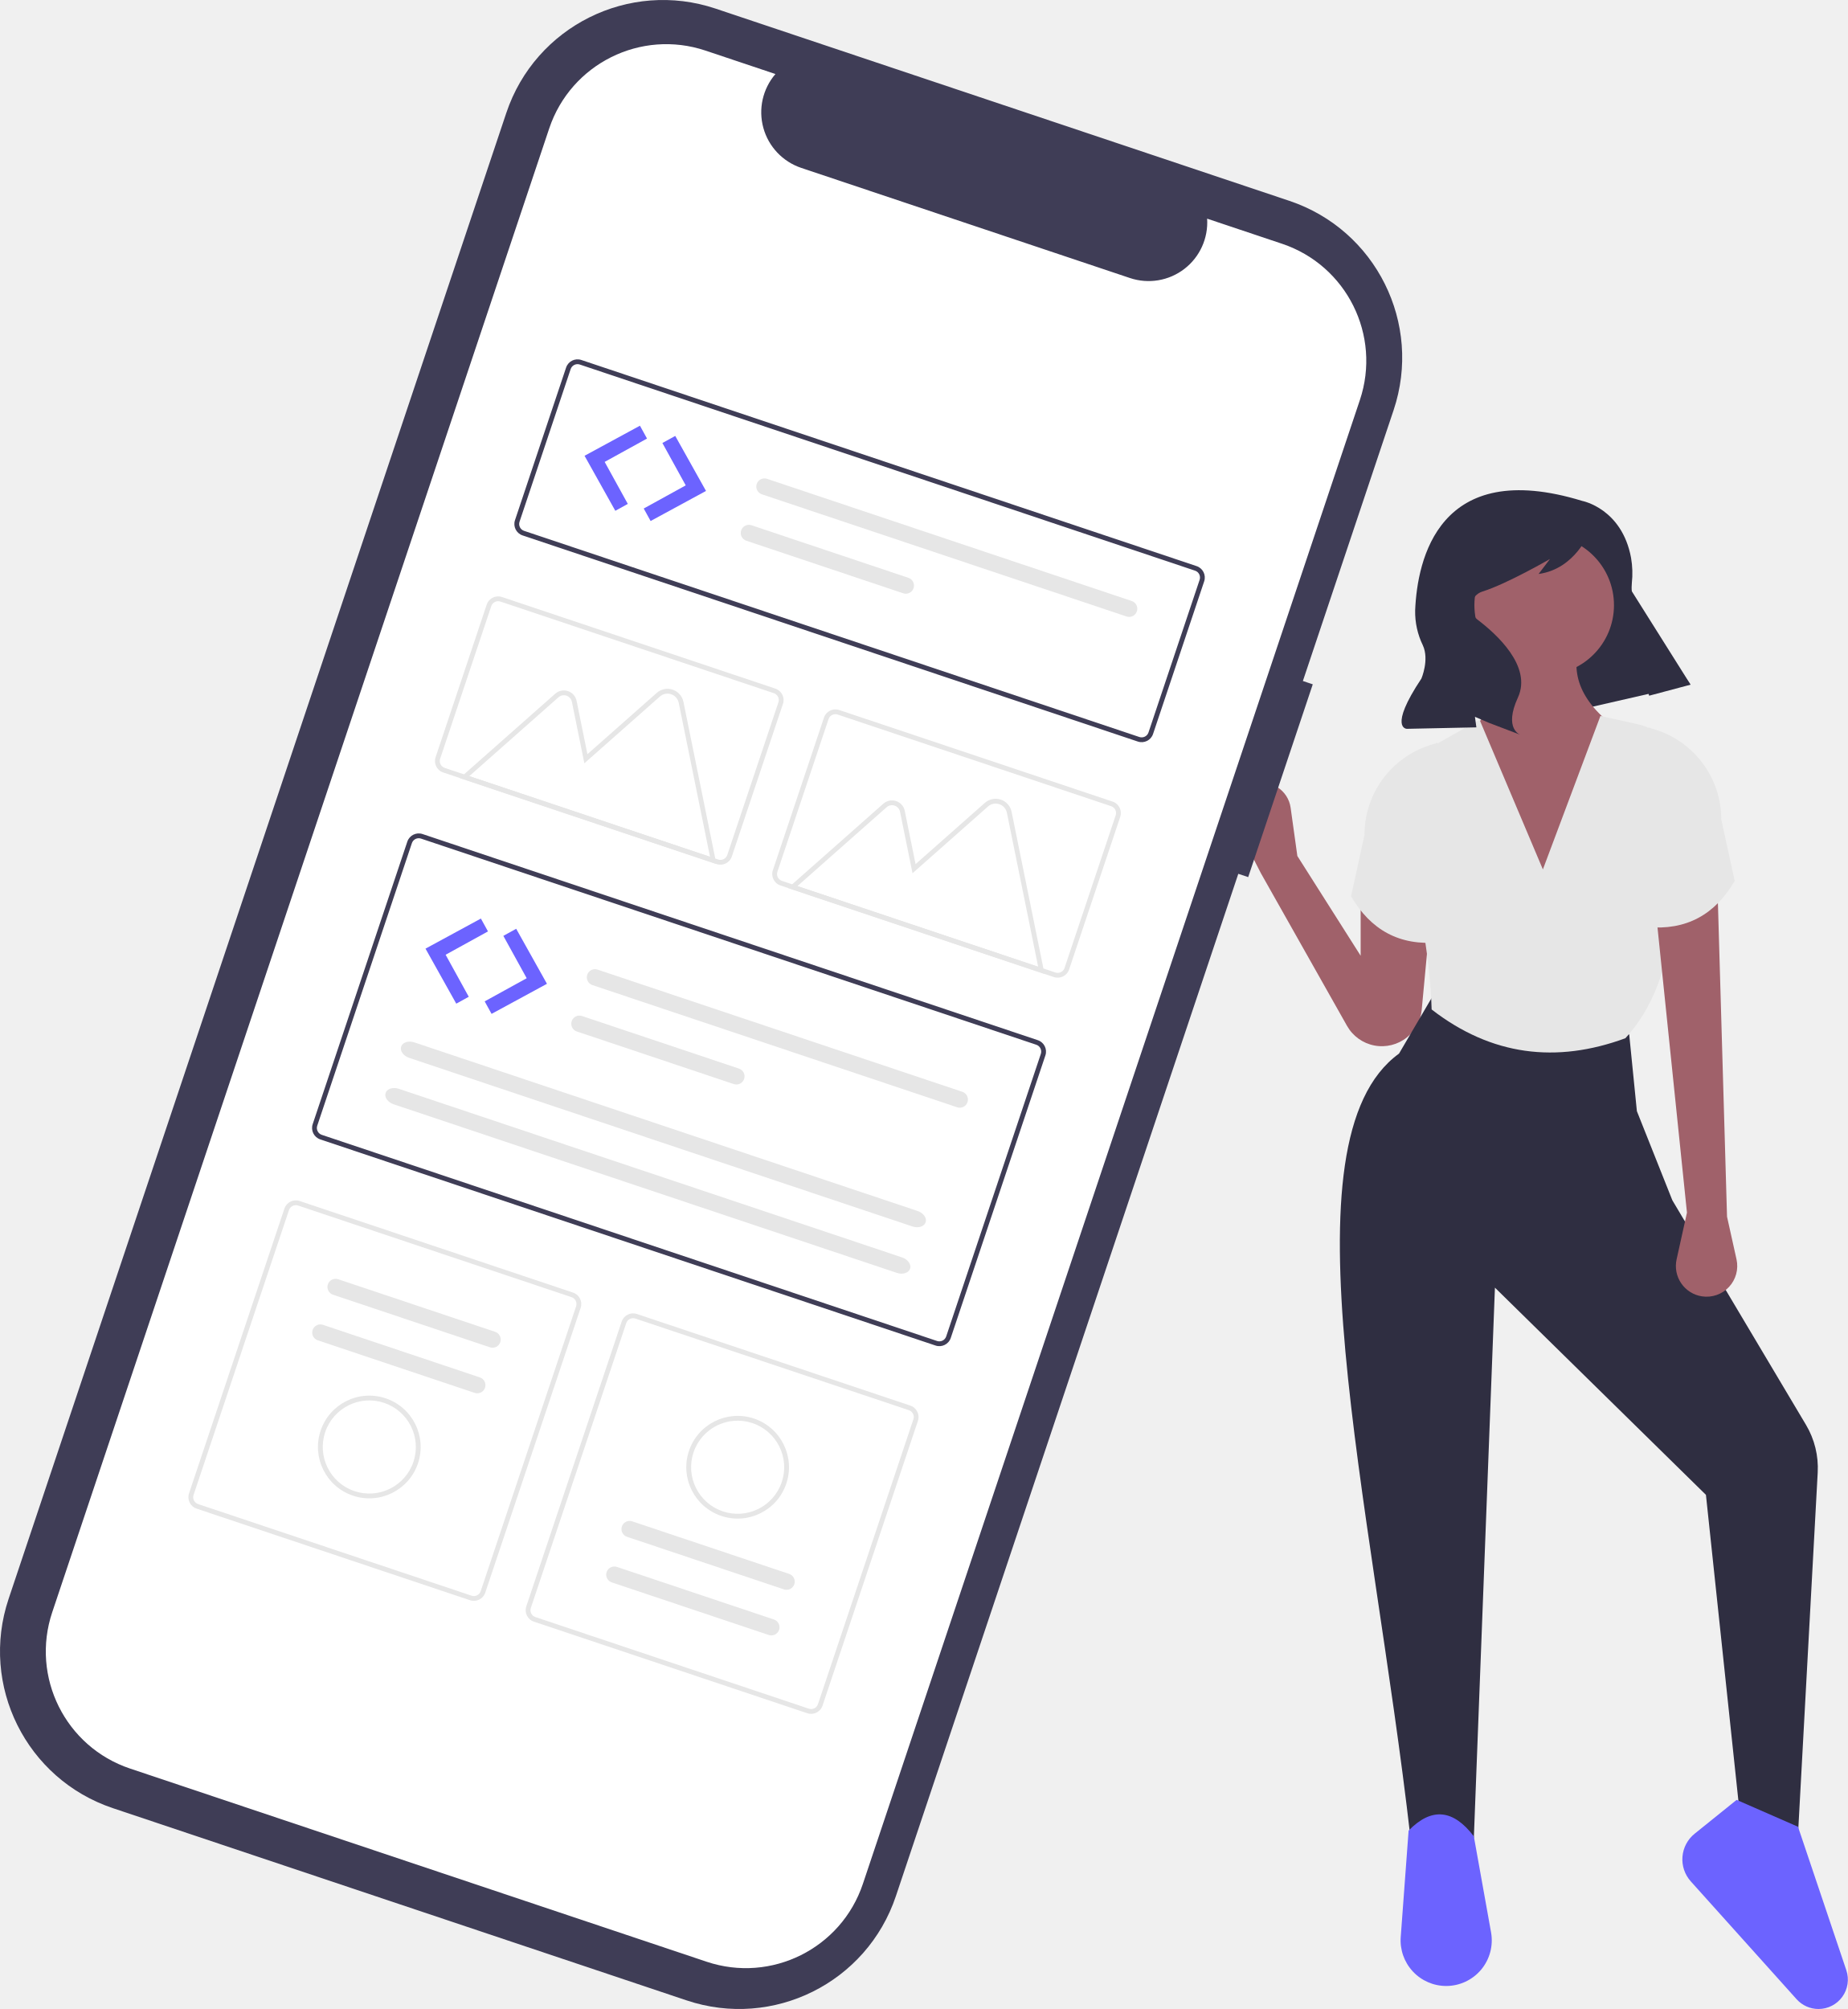
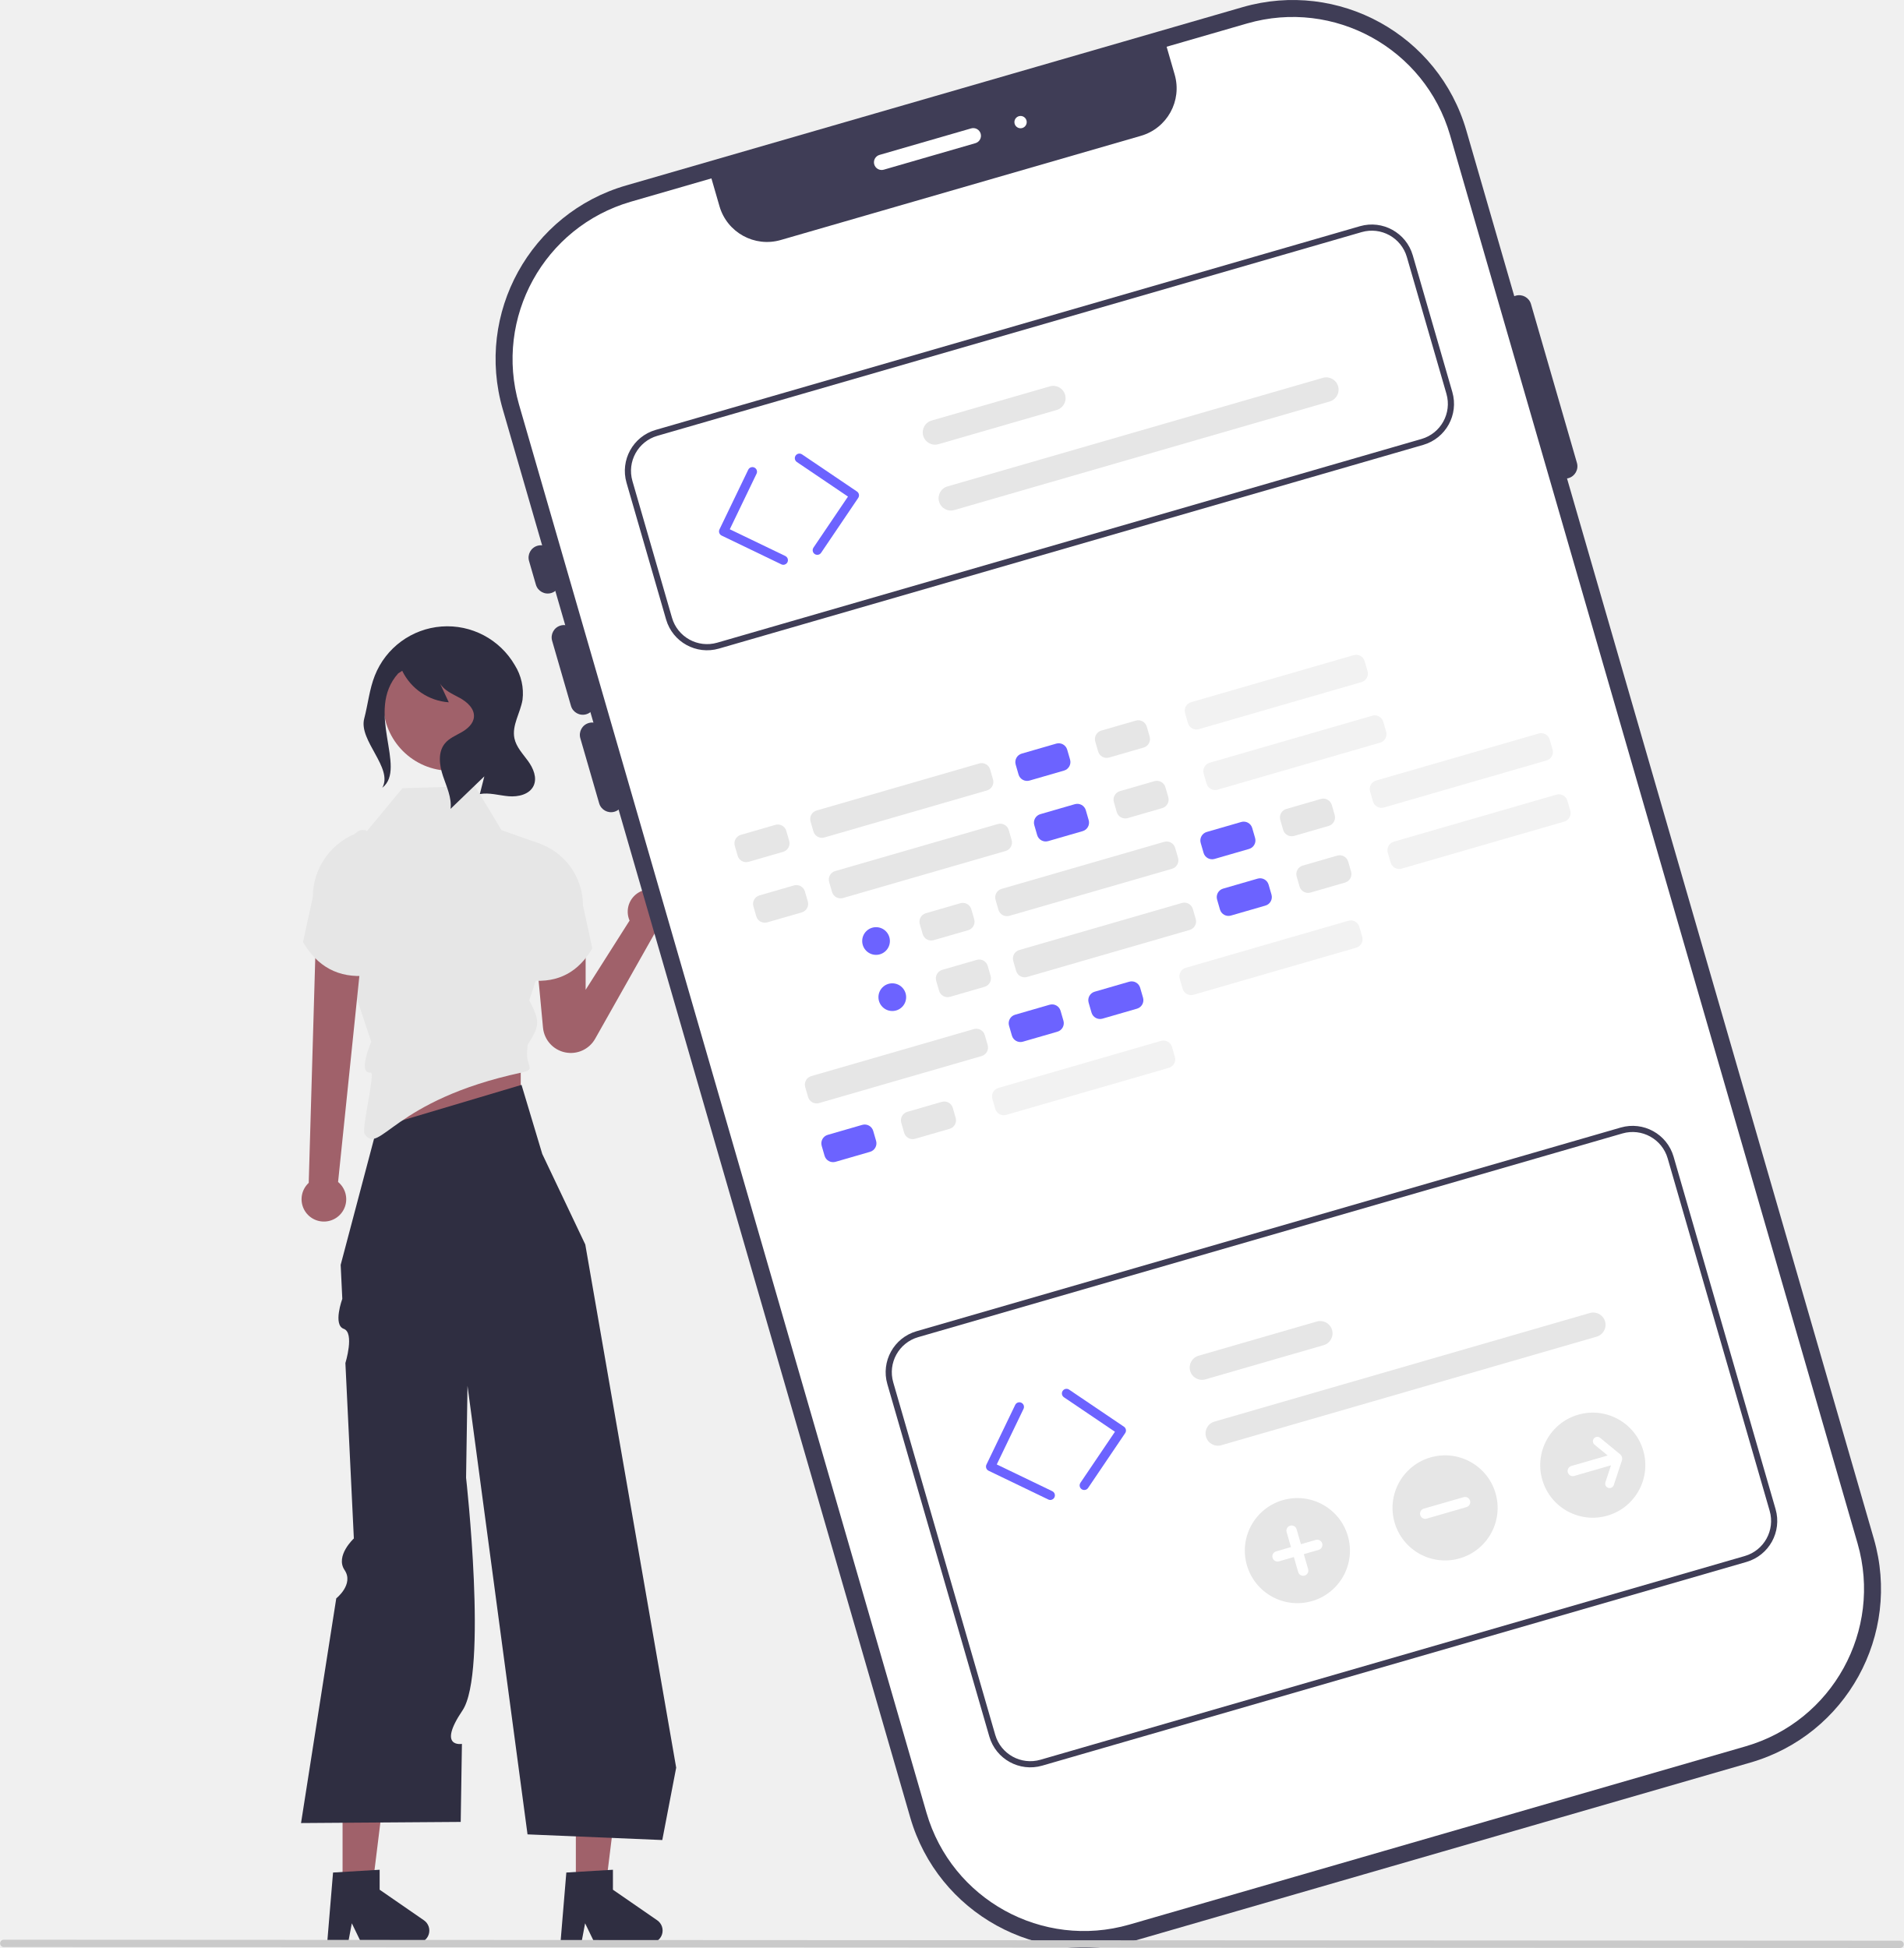
- <svg xmlns="http://www.w3.org/2000/svg" id="eaba0f5b-03a3-45f8-a356-9e2326be0440" data-name="Layer 1" width="708.735" height="770.409" viewBox="0 0 708.735 770.409">
-   <polygon points="648.308 262.418 579.683 278.122 550.687 223.436 609.367 200.526 648.308 262.418" fill="#2f2e41" />
-   <path d="M729.238,399.67l-9.499-18.546a11.11,11.11,0,0,1,6.469-15.636h0a11.11,11.11,0,0,1,14.424,9.036l2.585,18.525,24.278,38.256V408.498l27.221,2.943-3.81,40.645a15.343,15.343,0,0,1-5.635,10.504h0a15.343,15.343,0,0,1-23.002-4.395Z" transform="translate(-245.6327 -64.7956)" fill="#a0616a" />
-   <path d="M935.234,768.256l-21.335,1.471-13.978-131.69-80.927-79.456-8.093,211.146H786.623c-14.807-129.643-50.318-267.625-4.414-300.901l12.507-21.335,75.777,13.978,2.943,29.428,13.605,34.184,51.255,86.111a32.296,32.296,0,0,1,4.496,18.274Z" transform="translate(-245.6327 -64.7956)" fill="#2f2e41" />
-   <path d="M800.299,826.376h0a17.484,17.484,0,0,1-17.436-18.775l3.023-40.816c8.957-9.178,17.266-7.978,25.014,2.207l6.607,36.812A17.484,17.484,0,0,1,800.299,826.376Z" transform="translate(-245.6327 -64.7956)" fill="#6c63ff" />
-   <path d="M943.09,835.204h0a11.269,11.269,0,0,1-8.384-3.739l-40.594-45.201a12.631,12.631,0,0,1,1.474-18.277l16.106-12.974,23.542,10.3L953.769,820.338A11.269,11.269,0,0,1,943.09,835.204Z" transform="translate(-245.6327 -64.7956)" fill="#6c63ff" />
-   <circle cx="592.254" cy="232.065" r="26.766" fill="#a0616a" />
-   <path d="M853.204,411.073H819.361l-7.725-67.317c8.237-11.61,10.915-23.74,7.725-36.417h33.842c-5.218,11.385-4.322,22.784,9.196,34.21Z" transform="translate(-245.6327 -64.7956)" fill="#a0616a" />
-   <path d="M869.021,462.94c-26.512,9.729-51.368,6.722-74.306-11.036-.554-21.261-5.747-47.639-13.016-76.308a20.182,20.182,0,0,1,9.663-22.551l21.746-12.232L837.386,398.199l22.071-58.856,14.676,3.261a16.7,16.7,0,0,1,12.995,14.86C890.975,401.115,889.825,440.472,869.021,462.94Z" transform="translate(-245.6327 -64.7956)" fill="#e6e6e6" />
-   <path d="M797.658,426.155c-15.354,1.486-26.382-4.857-33.842-17.657l5.15-23.581a36.085,36.085,0,0,1,25.219-34.41l2.738-.865Z" transform="translate(-245.6327 -64.7956)" fill="#e6e6e6" />
-   <path d="M908.013,531.36l3.638,16.371a11.77,11.77,0,0,1-13.235,14.193h0a11.77,11.77,0,0,1-9.745-14.185l3.972-17.928-11.85-114.69,23.542-10.3Z" transform="translate(-245.6327 -64.7956)" fill="#a0616a" />
-   <path d="M877.114,420.27c15.354,1.486,26.382-4.857,33.842-17.657l-5.15-23.581a36.085,36.085,0,0,0-25.219-34.41l-2.738-.865Z" transform="translate(-245.6327 -64.7956)" fill="#e6e6e6" />
-   <path d="M852.487,256.89s15.202,2.86,18.718,21.82a34.807,34.807,0,0,1,.298,9.681c-.351,3.65.158,11.358,8.083,20.434a198.701,198.701,0,0,1,14.429,18.531h0l-15.885,4.229-7.097-26.319a134.635,134.635,0,0,0-15.732-36.159l-.146-.234s-5.276,14.097-19.417,16.03l4.36-5.741s-16.531,9.556-25.897,12.475a6.154,6.154,0,0,0-1.986,10.7q.1.078.203.157c6.889,5.232,20.942,17.717,15.39,29.794s.923,14.279.923,14.279l-11.939-4.542-5.464-2.34.552,4.04-26.676.559s-7.209-.044,5.596-19.286c0,0,3.09-7.215.553-12.727a29.279,29.279,0,0,1-2.957-13.416C789.201,279.456,797.373,239.99,852.487,256.89Z" transform="translate(-245.6327 -64.7956)" fill="#2f2e41" />
-   <path d="M749.127,327.216l-3.792-1.27,34.796-103.872a63.402,63.402,0,0,0-39.979-80.257l-0,0-0-0-220.067-73.72a63.402,63.402,0,0,0-80.257,39.979l-0.0 0L248.933,677.926a63.402,63.402,0,0,0,39.979,80.257h0l220.067,73.72a63.402,63.402,0,0,0,80.257-39.979l0-0L720.567,399.884l3.792,1.27Z" transform="translate(-245.6327 -64.7956)" fill="#3f3d56" />
-   <path d="M737.338,158.27l-28.726-9.623a22.495,22.495,0,0,1-29.592,22.77L552.946,129.184a22.495,22.495,0,0,1-9.905-36.001L516.211,84.195a47.348,47.348,0,0,0-59.935,29.856L265.662,683.065a47.348,47.348,0,0,0,29.856,59.935h0l221.127,74.075a47.348,47.348,0,0,0,59.935-29.856h0L767.194,218.205A47.348,47.348,0,0,0,737.338,158.27Z" transform="translate(-245.6327 -64.7956)" fill="#fff" />
-   <path d="M682.038,349.168,446.052,270.115a4.614,4.614,0,0,1-2.906-5.834l19.61-58.538a4.614,4.614,0,0,1,5.834-2.906l235.986,79.053a4.614,4.614,0,0,1,2.906,5.834l-19.61,58.538A4.614,4.614,0,0,1,682.038,349.168ZM468.004,204.585a2.768,2.768,0,0,0-3.5,1.744l-19.61,58.538a2.768,2.768,0,0,0,1.744,3.5l235.985,79.053a2.768,2.768,0,0,0,3.5-1.744l19.61-58.538a2.768,2.768,0,0,0-1.744-3.5Z" transform="translate(-245.6327 -64.7956)" fill="#3f3d56" />
-   <path d="M604.449,580.783,368.464,501.73a4.614,4.614,0,0,1-2.906-5.834l36.298-108.357a4.614,4.614,0,0,1,5.834-2.906l235.985,79.053a4.614,4.614,0,0,1,2.906,5.834l-36.298,108.357A4.614,4.614,0,0,1,604.449,580.783ZM407.104,386.381a2.768,2.768,0,0,0-3.5,1.744l-36.298,108.357a2.768,2.768,0,0,0,1.744,3.5l235.985,79.053a2.768,2.768,0,0,0,3.5-1.744l36.298-108.357a2.768,2.768,0,0,0-1.744-3.5Z" transform="translate(-245.6327 -64.7956)" fill="#3f3d56" />
-   <path d="M649.84,439.48,544.957,404.346a4.614,4.614,0,0,1-2.906-5.834l19.61-58.538a4.614,4.614,0,0,1,5.834-2.906l104.883,35.135a4.614,4.614,0,0,1,2.906,5.834l-19.61,58.538A4.614,4.614,0,0,1,649.84,439.48ZM566.909,338.816a2.768,2.768,0,0,0-3.5,1.744L543.799,399.097a2.768,2.768,0,0,0,1.744,3.5l104.883,35.135a2.768,2.768,0,0,0,3.5-1.744l19.61-58.538a2.768,2.768,0,0,0-1.744-3.5Z" transform="translate(-245.6327 -64.7956)" fill="#e6e6e6" />
-   <path d="M425.915,678.456,321.032,643.321a4.614,4.614,0,0,1-2.906-5.834l36.591-109.231a4.614,4.614,0,0,1,5.834-2.906L465.434,560.485a4.614,4.614,0,0,1,2.906,5.834L431.749,675.55A4.614,4.614,0,0,1,425.915,678.456ZM359.966,527.098a2.768,2.768,0,0,0-3.5,1.744l-36.591,109.231a2.768,2.768,0,0,0,1.744,3.5l104.883,35.135a2.768,2.768,0,0,0,3.5-1.744l36.591-109.231a2.768,2.768,0,0,0-1.744-3.5Z" transform="translate(-245.6327 -64.7956)" fill="#e6e6e6" />
-   <path d="M555.27,721.788,450.387,686.654a4.614,4.614,0,0,1-2.906-5.834l36.591-109.231a4.614,4.614,0,0,1,5.834-2.906l104.883,35.135a4.614,4.614,0,0,1,2.906,5.834L561.104,718.882A4.614,4.614,0,0,1,555.27,721.788ZM489.321,570.431a2.768,2.768,0,0,0-3.5,1.744l-36.591,109.231a2.768,2.768,0,0,0,1.744,3.5l104.883,35.135a2.768,2.768,0,0,0,3.5-1.744l36.591-109.231a2.768,2.768,0,0,0-1.744-3.5Z" transform="translate(-245.6327 -64.7956)" fill="#e6e6e6" />
-   <path d="M474.839,436.621a3.129,3.129,0,1,0-2.023,5.922l.036.012,139.869,46.854a3.129,3.129,0,1,0,2.02-5.923l-.032-.011Z" transform="translate(-245.6327 -64.7956)" fill="#e6e6e6" />
-   <path d="M468.876,454.422a3.129,3.129,0,1,0-2.023,5.922l.036.012L527.074,480.517a3.129,3.129,0,0,0,1.988-5.934Z" transform="translate(-245.6327 -64.7956)" fill="#e6e6e6" />
-   <path d="M404.575,464.535c-2.257-.756-4.539-.04-5.087,1.596s.843,3.582,3.1,4.338l192.976,64.645c2.257.756,4.539.04,5.087-1.596s-.843-3.582-3.1-4.338Z" transform="translate(-245.6327 -64.7956)" fill="#e6e6e6" />
-   <path d="M398.612,482.336c-2.257-.756-4.539-.04-5.087,1.596s.843,3.582,3.1,4.338L589.6,552.915c2.257.756,4.539.04,5.087-1.596s-.843-3.582-3.1-4.338Z" transform="translate(-245.6327 -64.7956)" fill="#e6e6e6" />
-   <path d="M539.829,248.418a3.129,3.129,0,0,0-2,5.93l.012.004,139.869,46.854a3.129,3.129,0,0,0,1.988-5.934Z" transform="translate(-245.6327 -64.7956)" fill="#e6e6e6" />
-   <path d="M533.866,266.22a3.129,3.129,0,1,0-2,5.93l.012.004L592.064,292.315a3.129,3.129,0,0,0,1.988-5.934Z" transform="translate(-245.6327 -64.7956)" fill="#e6e6e6" />
-   <path d="M520.389,396.127l-98.389-32.959,36.589-32.349a4.986,4.986,0,0,1,8.19,2.743l4.152,20.446,26.577-23.496a6.243,6.243,0,0,1,10.253,3.435Zm-94.776-33.693,92.334,30.931-11.993-59.051a4.399,4.399,0,0,0-7.225-2.42l-28.969,25.611-4.788-23.575a3.142,3.142,0,0,0-5.161-1.729Z" transform="translate(-245.6327 -64.7956)" fill="#e6e6e6" />
-   <path d="M646.247,438.289l-98.389-32.959,36.589-32.349a4.986,4.986,0,0,1,8.19,2.743l4.152,20.446,26.577-23.496a6.243,6.243,0,0,1,10.253,3.435Zm-94.776-33.693,92.334,30.931-11.993-59.051a4.399,4.399,0,0,0-7.225-2.42L595.618,399.666l-4.788-23.575a3.142,3.142,0,0,0-5.161-1.729Z" transform="translate(-245.6327 -64.7956)" fill="#e6e6e6" />
-   <path d="M520.485,396.148,415.602,361.013a4.614,4.614,0,0,1-2.906-5.834l19.61-58.538a4.614,4.614,0,0,1,5.834-2.906l104.883,35.135a4.614,4.614,0,0,1,2.906,5.834l-19.61,58.538A4.614,4.614,0,0,1,520.485,396.148ZM437.554,295.483a2.768,2.768,0,0,0-3.5,1.744l-19.61,58.538a2.768,2.768,0,0,0,1.744,3.5l104.883,35.135a2.768,2.768,0,0,0,3.5-1.744l19.61-58.538a2.768,2.768,0,0,0-1.744-3.5Z" transform="translate(-245.6327 -64.7956)" fill="#e6e6e6" />
-   <path d="M375.354,555.362a3.129,3.129,0,0,0-2.018,5.924l.031.01,60.186,20.162a3.129,3.129,0,1,0,1.988-5.934Z" transform="translate(-245.6327 -64.7956)" fill="#e6e6e6" />
-   <path d="M369.498,572.842a3.129,3.129,0,0,0-1.988,5.934l60.186,20.162a3.129,3.129,0,0,0,1.988-5.934Z" transform="translate(-245.6327 -64.7956)" fill="#e6e6e6" />
-   <path d="M381.02,638.363A19.695,19.695,0,1,1,405.951,625.944h0A19.718,19.718,0,0,1,381.02,638.363Zm11.926-35.603a17.852,17.852,0,1,0,11.257,22.598h0a17.873,17.873,0,0,0-11.257-22.598Z" transform="translate(-245.6327 -64.7956)" fill="#e6e6e6" />
-   <path d="M540.467,691.776a3.129,3.129,0,1,0,2.018-5.924l-.031-.01L482.269,665.681a3.129,3.129,0,0,0-2.018,5.924l.031.01Z" transform="translate(-245.6327 -64.7956)" fill="#e6e6e6" />
-   <path d="M546.323,674.296a3.129,3.129,0,1,0,1.988-5.934l-60.186-20.162a3.129,3.129,0,0,0-2.018,5.924l.031.01Z" transform="translate(-245.6327 -64.7956)" fill="#e6e6e6" />
-   <path d="M534.801,608.775a19.695,19.695,0,1,1-24.931,12.419h0A19.718,19.718,0,0,1,534.801,608.775ZM522.875,644.378a17.852,17.852,0,1,0-11.257-22.598h0A17.873,17.873,0,0,0,522.875,644.378Z" transform="translate(-245.6327 -64.7956)" fill="#e6e6e6" />
-   <path id="e72023ff-0082-4fca-8d72-e00ad2ae90fe" data-name="Path 37" d="M491.074,228.044l-21.246,11.533,11.8,21.099,4.794-2.641-8.877-16.112,16.245-8.951Z" transform="translate(-245.6327 -64.7956)" fill="#6c63ff" />
-   <path id="b083f72c-d34c-4f98-b37f-92bc69d235e2" data-name="Path 38" d="M504.612,231.963l11.799,21.099-21.245,11.533-2.641-4.794,16.112-8.878-8.952-16.246Z" transform="translate(-245.6327 -64.7956)" fill="#6c63ff" />
-   <path id="ba479c6e-ee66-4ff8-ba8d-25a42d4df816" data-name="Path 37" d="M430.074,417.044l-21.246,11.533,11.8,21.099,4.794-2.641-8.877-16.112,16.245-8.951Z" transform="translate(-245.6327 -64.7956)" fill="#6c63ff" />
-   <path id="a30ddd6a-0b21-4fb7-ac0e-8428853b1754" data-name="Path 38" d="M443.612,420.963l11.799,21.099-21.245,11.533-2.641-4.794,16.112-8.878-8.952-16.246Z" transform="translate(-245.6327 -64.7956)" fill="#6c63ff" />
+ <svg xmlns="http://www.w3.org/2000/svg" id="a15716ce-c031-462d-8779-612459595eae" data-name="Layer 1" width="618.726" height="633.214" viewBox="0 0 618.726 633.214">
+   <polygon points="111.33 615.176 120.809 615.176 125.32 578.614 111.33 578.614 111.33 615.176" fill="#a0616a" />
+   <path d="M398.873,742.076l15.144-.904v6.488l14.398,9.944a4.053,4.053,0,0,1-2.303,7.388h-18.029l-3.108-6.418-1.213,6.418h-6.798Z" transform="translate(-290.6368 -133.393)" fill="#2f2e41" />
+   <polygon points="187.143 615.176 196.622 615.176 201.134 578.614 187.143 578.614 187.143 615.176" fill="#a0616a" />
+   <path d="M474.687,742.076l15.144-.904v6.488l14.398,9.944a4.053,4.053,0,0,1-2.303,7.388h-18.029l-3.108-6.418-1.213,6.418h-6.798Z" transform="translate(-290.6368 -133.393)" fill="#2f2e41" />
+   <polygon points="118.834 391.865 169.231 393.128 169.231 338.66 127.834 338.865 118.834 391.865" fill="#a0616a" />
+   <path d="M460.124,486.042l6.737,22.446,13.985,29.442L510.388,707.989l-4.517,23.524-43.795-1.84L442.571,583.864l-.314,20.129-.152,9.743s7.114,63.369-1.179,75.668-.169,10.851-.169,10.851l-.395,25.369-51.892.368,11.448-73.037s5.813-4.59,2.703-9.204,3.014-10.264,3.014-10.264l-2.747-57.018s3.041-9.849-.536-11.129-.47-9.749-.47-9.749l-.532-11.036,11.772-44.512Z" transform="translate(-290.6368 -133.393)" fill="#2f2e41" />
+   <path d="M411.289,472.053l-5.152-15.457-3.68-5.152-1.472-14.721c0-39.747,8.866-33.128,8.866-33.128l11.564-13.979,13.157-.411,10.397-.325,8.644,14.353,12.513,4.416,4.9,25.46-8.948,27.168.395-2.019c4.212,7.776,3.141,8.946-.347,14.785l-.173,2.108c-.41,4.985,3.064,5.844-1.827,6.892-42,9-46,27-51,20-1.113-1.559,3.611-20.161,2-20C406.709,482.484,411.289,472.053,411.289,472.053Z" transform="translate(-290.6368 -133.393)" fill="#e6e6e6" />
+   <circle cx="146.391" cy="228.71" r="21.835" fill="#a0616a" />
+   <path d="M390.969,517.89l2.236-76.92,14.563,6.371-7.26,70.268a7.257,7.257,0,1,1-9.539.28Z" transform="translate(-290.6368 -133.393)" fill="#a0616a" />
+   <path d="M409.589,403.197l-1.694.535a22.322,22.322,0,0,0-15.6,21.286l-3.186,14.587c4.615,7.918,11.437,11.841,20.935,10.922Z" transform="translate(-290.6368 -133.393)" fill="#e6e6e6" />
+   <path d="M509.139,429.747a7.251,7.251,0,1,0-13.899,2.89l-14.28,22.502V441.643l-16.108,1.741,2.255,24.052a9.079,9.079,0,0,0,16.947,3.615l19.303-34.203A7.253,7.253,0,0,0,509.139,429.747Z" transform="translate(-290.6368 -133.393)" fill="#a0616a" />
+   <path d="M463.546,406.814l1.62.512a21.354,21.354,0,0,1,14.924,20.363l3.048,13.955c-4.415,7.574-10.941,11.328-20.027,10.449Z" transform="translate(-290.6368 -133.393)" fill="#e6e6e6" />
+   <path d="M409.001,366.98c1.219-4.642,1.678-9.5,3.44-13.964a25.345,25.345,0,0,1,45.514-3.388,17.264,17.264,0,0,1,2.498,11.226c-.695,4.261-3.518,8.313-2.634,12.54.591,2.827,2.727,5.024,4.422,7.362s3.034,5.431,1.813,8.049c-1.327,2.843-5.012,3.683-8.138,3.416-3.126-.267-6.256-1.276-9.342-.71l1.469-5.758q-5.486,5.281-10.972,10.561c.405-3.664-1.297-7.179-2.471-10.673s-1.721-7.705.605-10.565c1.391-1.71,3.534-2.574,5.447-3.669s3.812-2.735,4.007-4.931c.241-2.715-2.192-4.894-4.581-6.207-2.389-1.313-5.14-2.413-6.481-4.786q1.444,3.099,2.887,6.198a18.243,18.243,0,0,1-15.132-10.247l-1.319.863c-10.965,12.296,3.077,30.72-5.155,37.166C418.493,383.018,407.123,374.128,409.001,366.98Z" transform="translate(-290.6368 -133.393)" fill="#2f2e41" />
+   <rect x="513.818" y="153" width="326" height="594" rx="58.728" transform="translate(-389.0333 72.42474) rotate(-16.13524)" fill="#3f3d56" />
+   <path d="M695.973,141.005l-26.197,7.579,2.618,9.05a16.079,16.079,0,0,1-10.977,19.914L544.374,211.409a16.079,16.079,0,0,1-19.914-10.977l-2.618-9.05-26.197,7.579a53.289,53.289,0,0,0-36.339,65.924L591.739,722.656A53.289,53.289,0,0,0,657.664,758.995l200.328-57.955a53.289,53.289,0,0,0,36.339-65.924L761.897,177.344A53.289,53.289,0,0,0,695.973,141.005Z" transform="translate(-290.6368 -133.393)" fill="#fff" />
+   <path d="M469.748,326.168a4.005,4.005,0,0,1-4.954-2.731l-2.223-7.685a4,4,0,1,1,7.685-2.223l2.223,7.685A4.005,4.005,0,0,1,469.748,326.168Z" transform="translate(-290.6368 -133.393)" fill="#3f3d56" />
+   <path d="M481.148,365.574a4.005,4.005,0,0,1-4.954-2.731l-6.12-21.154a4,4,0,1,1,7.685-2.223l6.12,21.154A4.005,4.005,0,0,1,481.148,365.574Z" transform="translate(-290.6368 -133.393)" fill="#3f3d56" />
+   <path d="M490.313,397.253a4.005,4.005,0,0,1-4.954-2.731l-6.12-21.154a4,4,0,0,1,7.685-2.223l6.12,21.154A4.005,4.005,0,0,1,490.313,397.253Z" transform="translate(-290.6368 -133.393)" fill="#3f3d56" />
+   <path d="M800.39,288.809a4.005,4.005,0,0,1-4.954-2.731l-14.933-51.617a4,4,0,0,1,7.685-2.223l14.933,51.617A4.005,4.005,0,0,1,800.39,288.809Z" transform="translate(-290.6368 -133.393)" fill="#3f3d56" />
+   <path d="M545.628,316.923a1.496,1.496,0,0,1-1.067-.09l-19.404-9.348a1.5,1.5,0,0,1-.7-2.002l9.348-19.404a1.5,1.5,0,1,1,2.703,1.302l-8.697,18.053L545.863,314.131a1.5,1.5,0,0,1-.235,2.792Z" transform="translate(-290.6368 -133.393)" fill="#6c63ff" />
+   <path d="M556.658,313.691a1.5,1.5,0,0,1-1.66-2.281L566.221,294.81l-16.6-11.224a1.5,1.5,0,1,1,1.68-2.485L569.144,293.165a1.499,1.499,0,0,1,.402,2.083L557.482,313.091A1.492,1.492,0,0,1,556.658,313.691Z" transform="translate(-290.6368 -133.393)" fill="#6c63ff" />
+   <path d="M753.17,278.006,524.273,344.227a13.874,13.874,0,0,1-17.164-9.461l-12.862-44.46a13.874,13.874,0,0,1,9.461-17.164l228.897-66.22a13.874,13.874,0,0,1,17.164,9.461l12.862,44.46A13.874,13.874,0,0,1,753.17,278.006Zm-248.906-2.944a11.872,11.872,0,0,0-8.096,14.687l12.862,44.46a11.872,11.872,0,0,0,14.687,8.096l228.897-66.22a11.872,11.872,0,0,0,8.096-14.687l-12.862-44.46a11.872,11.872,0,0,0-14.687-8.096Z" transform="translate(-290.6368 -133.393)" fill="#3f3d56" />
+   <path d="M634.046,266.665l-38.424,11.116a4,4,0,0,1-2.223-7.685L631.823,258.98a4,4,0,0,1,2.223,7.685Z" transform="translate(-290.6368 -133.393)" fill="#e6e6e6" />
+   <path d="M722.772,263.898l-121.997,35.294a4,4,0,0,1-2.223-7.685l121.997-35.294a4,4,0,1,1,2.223,7.685Z" transform="translate(-290.6368 -133.393)" fill="#e6e6e6" />
+   <path d="M632.389,620.909a1.494,1.494,0,0,1-1.067-.09l-19.404-9.348a1.5,1.5,0,0,1-.7-2.002l9.348-19.404a1.5,1.5,0,0,1,2.703,1.302l-8.697,18.053,18.053,8.697a1.5,1.5,0,0,1-.235,2.792Z" transform="translate(-290.6368 -133.393)" fill="#6c63ff" />
+   <path d="M643.419,617.677a1.5,1.5,0,0,1-1.661-2.281L652.982,598.796l-16.6-11.224a1.5,1.5,0,0,1,1.68-2.485l17.843,12.064a1.5,1.5,0,0,1,.403,2.082L644.244,617.077A1.496,1.496,0,0,1,643.419,617.677Z" transform="translate(-290.6368 -133.393)" fill="#6c63ff" />
+   <path d="M858.218,641.116,629.321,707.337a13.874,13.874,0,0,1-17.164-9.461L579.008,583.291a13.874,13.874,0,0,1,9.461-17.164L817.366,499.907a13.874,13.874,0,0,1,17.164,9.461L867.679,623.953A13.874,13.874,0,0,1,858.218,641.116Zm-269.193-73.068a11.872,11.872,0,0,0-8.096,14.687l33.149,114.584a11.872,11.872,0,0,0,14.687,8.096l228.897-66.22a11.872,11.872,0,0,0,8.096-14.687L832.608,509.924a11.872,11.872,0,0,0-14.687-8.096Z" transform="translate(-290.6368 -133.393)" fill="#3f3d56" />
+   <path d="M720.807,570.65l-38.424,11.116a4,4,0,1,1-2.223-7.685l38.424-11.116a4,4,0,0,1,2.223,7.685Z" transform="translate(-290.6368 -133.393)" fill="#e6e6e6" />
+   <path d="M809.533,567.884,687.536,603.178a4,4,0,1,1-2.223-7.685L807.31,560.199a4,4,0,0,1,2.223,7.685Z" transform="translate(-290.6368 -133.393)" fill="#e6e6e6" />
+   <rect x="529.557" y="402.966" width="17.432" height="9.123" rx="2.88" transform="translate(-382.6874 32.24922) rotate(-16.13524)" fill="#e6e6e6" />
+   <rect x="620.843" y="376.557" width="17.432" height="9.123" rx="2.88" transform="translate(-371.7523 56.57772) rotate(-16.13524)" fill="#6c63ff" />
+   <rect x="646.707" y="369.074" width="17.432" height="9.123" rx="2.88" transform="translate(-368.654 63.47079) rotate(-16.13524)" fill="#e6e6e6" />
+   <rect x="553.323" y="389.031" width="60.764" height="9.123" rx="2.88" transform="translate(-377.0251 44.32596) rotate(-16.13524)" fill="#e6e6e6" />
+   <rect x="675.037" y="353.819" width="60.764" height="9.123" rx="2.88" transform="translate(-362.445 76.76396) rotate(-16.13524)" fill="#f2f2f2" />
+   <rect x="535.607" y="422.65" width="17.432" height="9.123" rx="2.88" transform="translate(-387.9193 34.70581) rotate(-16.13524)" fill="#e6e6e6" />
+   <rect x="626.893" y="396.241" width="17.432" height="9.123" rx="2.88" transform="translate(-376.9842 59.03431) rotate(-16.13524)" fill="#6c63ff" />
+   <rect x="652.757" y="388.758" width="17.432" height="9.123" rx="2.88" transform="translate(-373.8859 65.92739) rotate(-16.13524)" fill="#e6e6e6" />
+   <rect x="559.372" y="408.715" width="60.764" height="9.123" rx="2.88" transform="translate(-382.2571 46.78255) rotate(-16.13524)" fill="#e6e6e6" />
+   <rect x="681.086" y="373.502" width="60.764" height="9.123" rx="2.88" transform="matrix(0.96061, -0.27791, 0.27791, 0.96061, -367.6769, 79.22055)" fill="#f2f2f2" />
+   <rect x="589.687" y="428.438" width="17.432" height="9.123" rx="2.88" transform="translate(-387.3977 49.96297) rotate(-16.13524)" fill="#e6e6e6" />
+   <rect x="680.973" y="402.029" width="17.432" height="9.123" rx="2.88" transform="translate(-376.4626 74.29147) rotate(-16.13524)" fill="#6c63ff" />
+   <rect x="706.837" y="394.547" width="17.432" height="9.123" rx="2.88" transform="translate(-373.3643 81.18455) rotate(-16.13524)" fill="#e6e6e6" />
+   <rect x="613.452" y="414.503" width="60.764" height="9.123" rx="2.88" transform="translate(-381.7354 62.03971) rotate(-16.13524)" fill="#e6e6e6" />
+   <rect x="735.167" y="379.291" width="60.764" height="9.123" rx="2.88" transform="matrix(0.96061, -0.27791, 0.27791, 0.96061, -367.1553, 94.47771)" fill="#f2f2f2" />
+   <rect x="557.8" y="500.484" width="17.432" height="9.123" rx="2.88" transform="translate(-408.6757 43.93934) rotate(-16.13524)" fill="#6c63ff" />
+   <rect x="583.664" y="493.002" width="17.432" height="9.123" rx="2.88" transform="translate(-405.5775 50.83241) rotate(-16.13524)" fill="#e6e6e6" />
+   <rect x="612.416" y="479.207" width="60.764" height="9.123" rx="2.88" transform="translate(-399.7579 64.3006) rotate(-16.13524)" fill="#f2f2f2" />
+   <rect x="618.687" y="461.435" width="17.432" height="9.123" rx="2.88" transform="translate(-395.4254 59.32216) rotate(-16.13524)" fill="#6c63ff" />
+   <rect x="644.552" y="453.953" width="17.432" height="9.123" rx="2.88" transform="matrix(0.96061, -0.27791, 0.27791, 0.96061, -392.3271, 66.21523)" fill="#6c63ff" />
+   <rect x="551.59" y="475.37" width="60.764" height="9.123" rx="2.88" transform="translate(-401.0877 47.24542) rotate(-16.13524)" fill="#e6e6e6" />
+   <rect x="673.304" y="440.158" width="60.764" height="9.123" rx="2.88" transform="matrix(0.96061, -0.27791, 0.27791, 0.96061, -386.5075, 79.68342)" fill="#f2f2f2" />
+   <rect x="595.014" y="446.85" width="17.432" height="9.123" rx="2.88" transform="translate(-392.3047 52.16855) rotate(-16.13524)" fill="#e6e6e6" />
+   <rect x="686.299" y="420.441" width="17.432" height="9.123" rx="2.88" transform="translate(-381.3696 76.49705) rotate(-16.13524)" fill="#6c63ff" />
+   <rect x="712.164" y="412.959" width="17.432" height="9.123" rx="2.88" transform="translate(-378.2713 83.39013) rotate(-16.13524)" fill="#e6e6e6" />
+   <rect x="619.202" y="434.376" width="60.764" height="9.123" rx="2.88" transform="translate(-387.0318 64.42031) rotate(-16.13524)" fill="#e6e6e6" />
+   <rect x="740.916" y="399.164" width="60.764" height="9.123" rx="2.88" transform="translate(-372.4516 96.85831) rotate(-16.13524)" fill="#f2f2f2" />
+   <circle cx="289.985" cy="324.137" r="4.5" fill="#6c63ff" />
+   <circle cx="284.705" cy="305.886" r="4.5" fill="#6c63ff" />
+   <path d="M607.633,179.935,577.854,188.55a2.5,2.5,0,0,1-1.39-4.803l29.779-8.615a2.5,2.5,0,1,1,1.39,4.803Z" transform="translate(-290.6368 -133.393)" fill="#fff" />
+   <circle cx="331.671" cy="39.693" r="2" fill="#fff" />
+   <path d="M325.012,765.252a10.947,10.947,0,0,1-.563-2.331.756.756,0,0,1-.013-.176c-.509-4.842,1.99-9.331,4.822-13.887l3.883-6.238a3.439,3.439,0,0,1,6.281,1.086c.211.969.422,1.951.624,2.931,2.09-1.739,4.273-3.349,6.184-4.739q7.57-5.493,15.136-10.999a3.437,3.437,0,0,1,5.41,3.362l-.96,5.566c-1.275,7.385-2.72,15.755-6.138,23.073-.383.838-.792,1.653-1.217,2.423l-.143.259H325.131Z" transform="translate(-290.6368 -133.393)" fill="#f0f0f0" />
+   <path d="M291.821,766.3l616.357.307a1.191,1.191,0,0,0,0-2.381l-616.357-.307a1.191,1.191,0,0,0,0,2.381Z" transform="translate(-290.6368 -133.393)" fill="#cacaca" />
+   <path d="M717.018,653.841a17.079,17.079,0,1,1,11.66-21.152A17.079,17.079,0,0,1,717.018,653.841Z" transform="translate(-290.6368 -133.393)" fill="#e6e6e6" />
+   <path d="M718.277,633.944l-4.855,1.405-1.405-4.855a1.685,1.685,0,1,0-3.237.936l1.405,4.855-4.855,1.405a1.685,1.685,0,0,0,.936,3.237l4.855-1.405,1.405,4.855a1.685,1.685,0,1,0,3.237-.936l-1.405-4.855,4.855-1.405a1.685,1.685,0,0,0-.936-3.237Z" transform="translate(-290.6368 -133.393)" fill="#fff" />
+   <path d="M765.016,639.955a17.079,17.079,0,1,1,11.66-21.152A17.079,17.079,0,0,1,765.016,639.955Z" transform="translate(-290.6368 -133.393)" fill="#e6e6e6" />
+   <path d="M766.275,620.058l-4.855,1.405-3.237.936-4.855,1.405a1.685,1.685,0,0,0,.936,3.237l4.855-1.405,3.237-.936,4.855-1.405a1.685,1.685,0,1,0-.936-3.237Z" transform="translate(-290.6368 -133.393)" fill="#fff" />
+   <path d="M813.015,626.069a17.079,17.079,0,1,1,11.66-21.152A17.079,17.079,0,0,1,813.015,626.069Z" transform="translate(-290.6368 -133.393)" fill="#e6e6e6" />
+   <path d="M817.273,606.214l-6.615-5.443a1.436,1.436,0,1,0-1.825,2.218l4.278,3.52-3.692,1.068-3.237.936-4.855,1.405a1.685,1.685,0,1,0,.936,3.237l4.855-1.405,3.237-.936,3.84-1.111-1.823,5.519a1.436,1.436,0,0,0,2.727.901l2.687-8.134a1.895,1.895,0,0,0-.513-1.775Z" transform="translate(-290.6368 -133.393)" fill="#fff" />
</svg>
